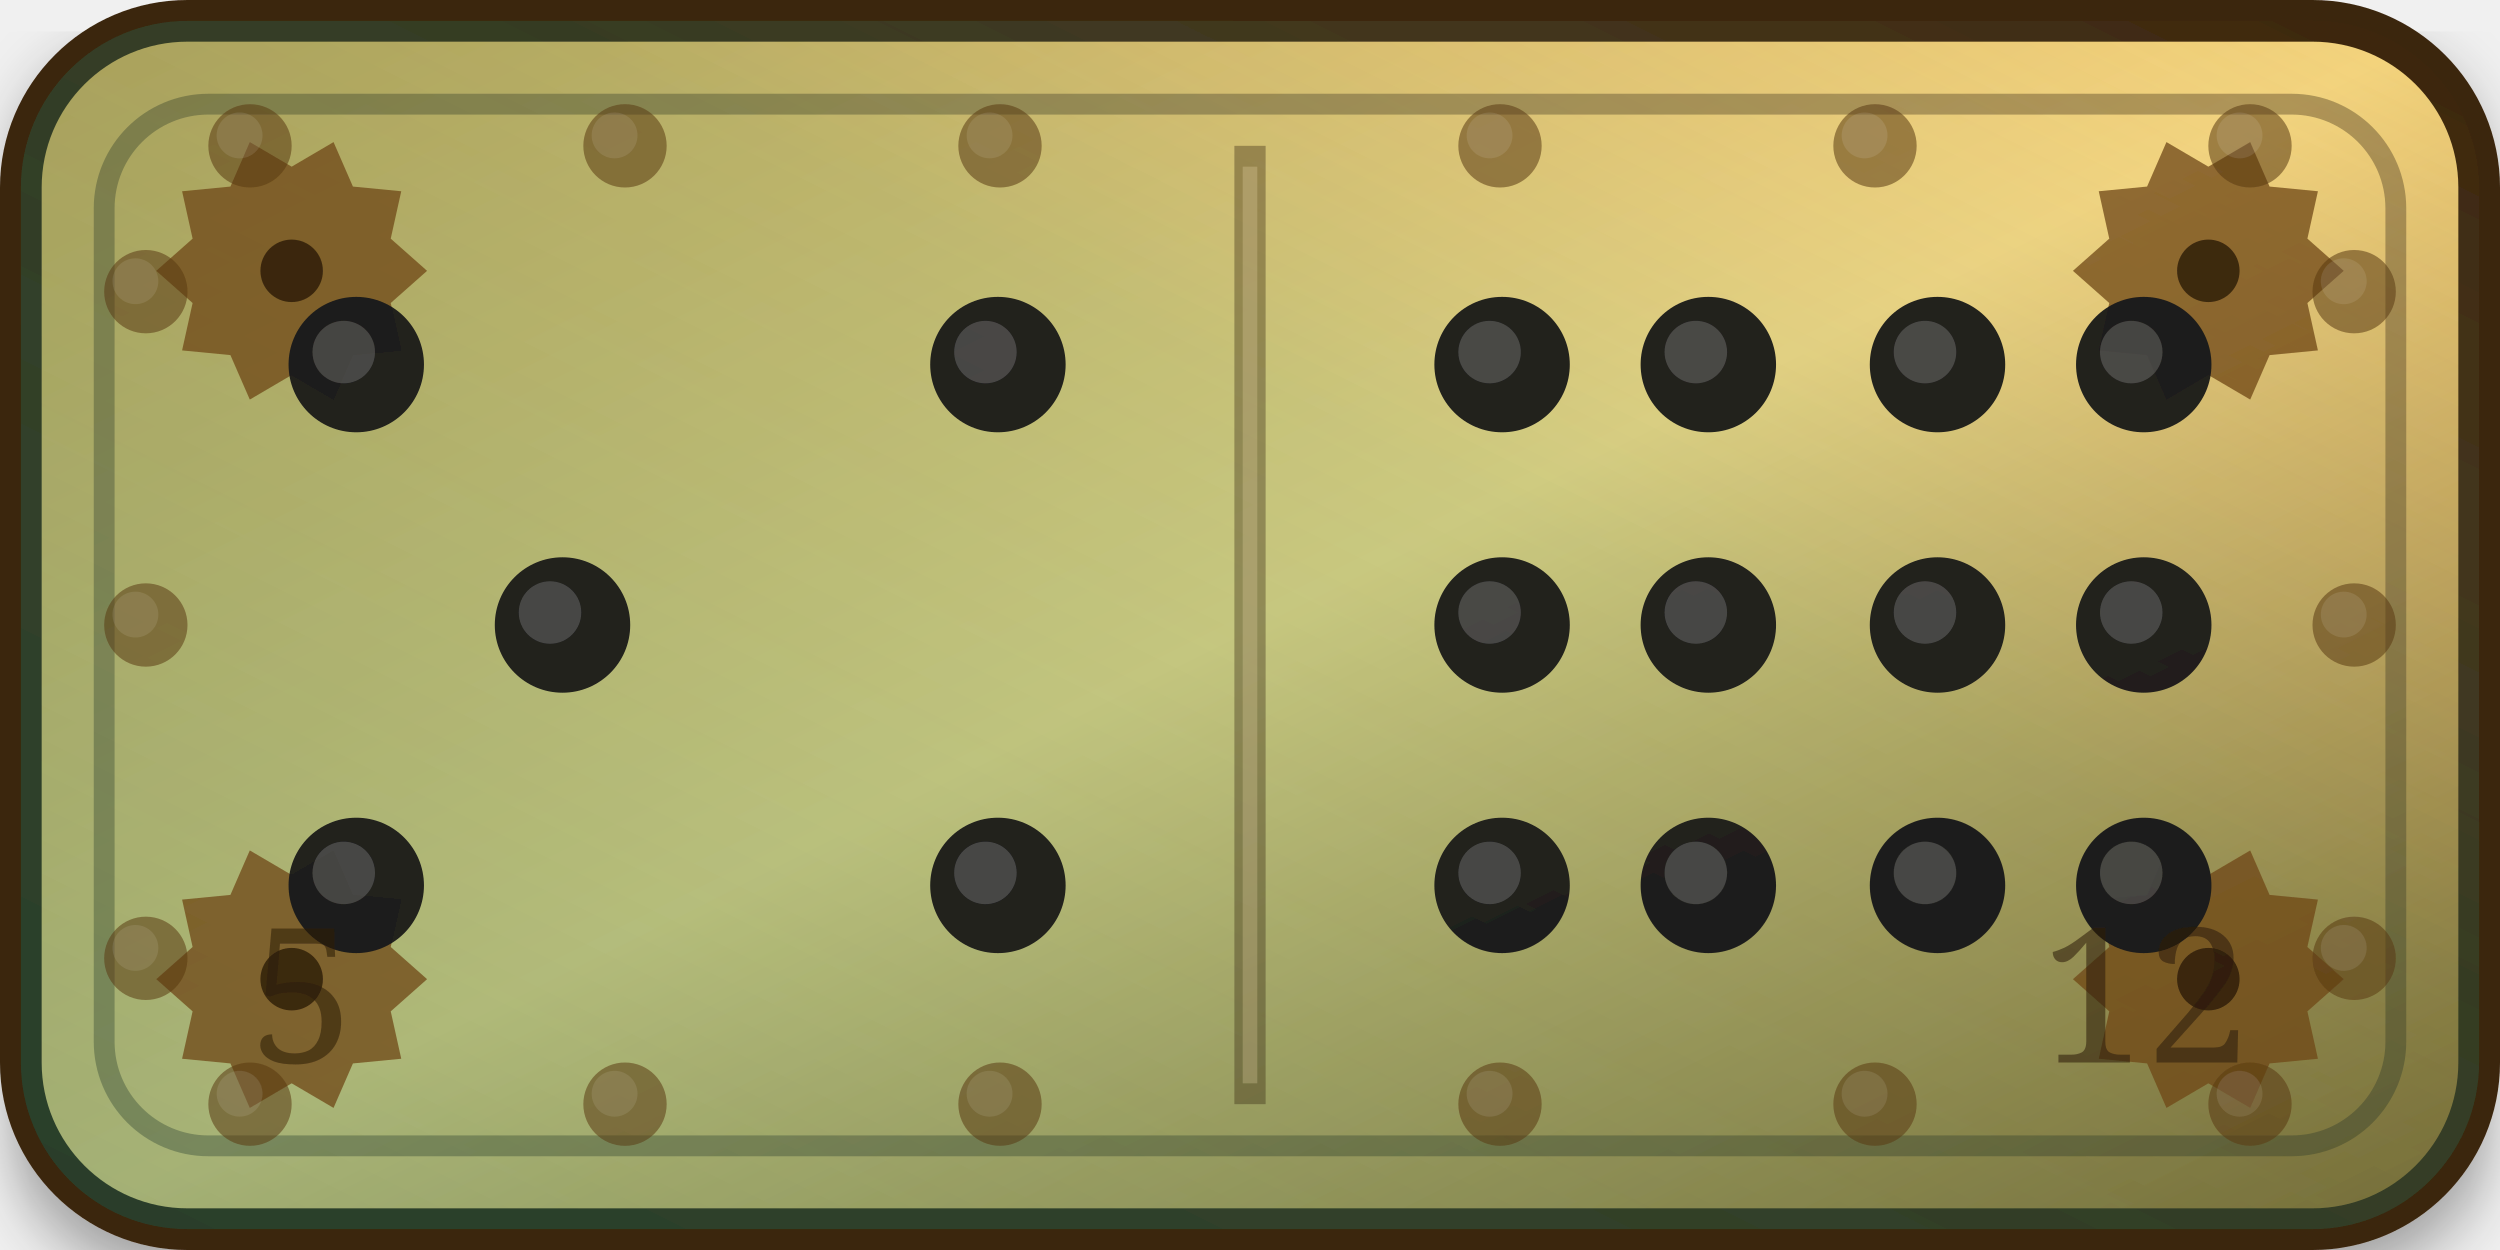
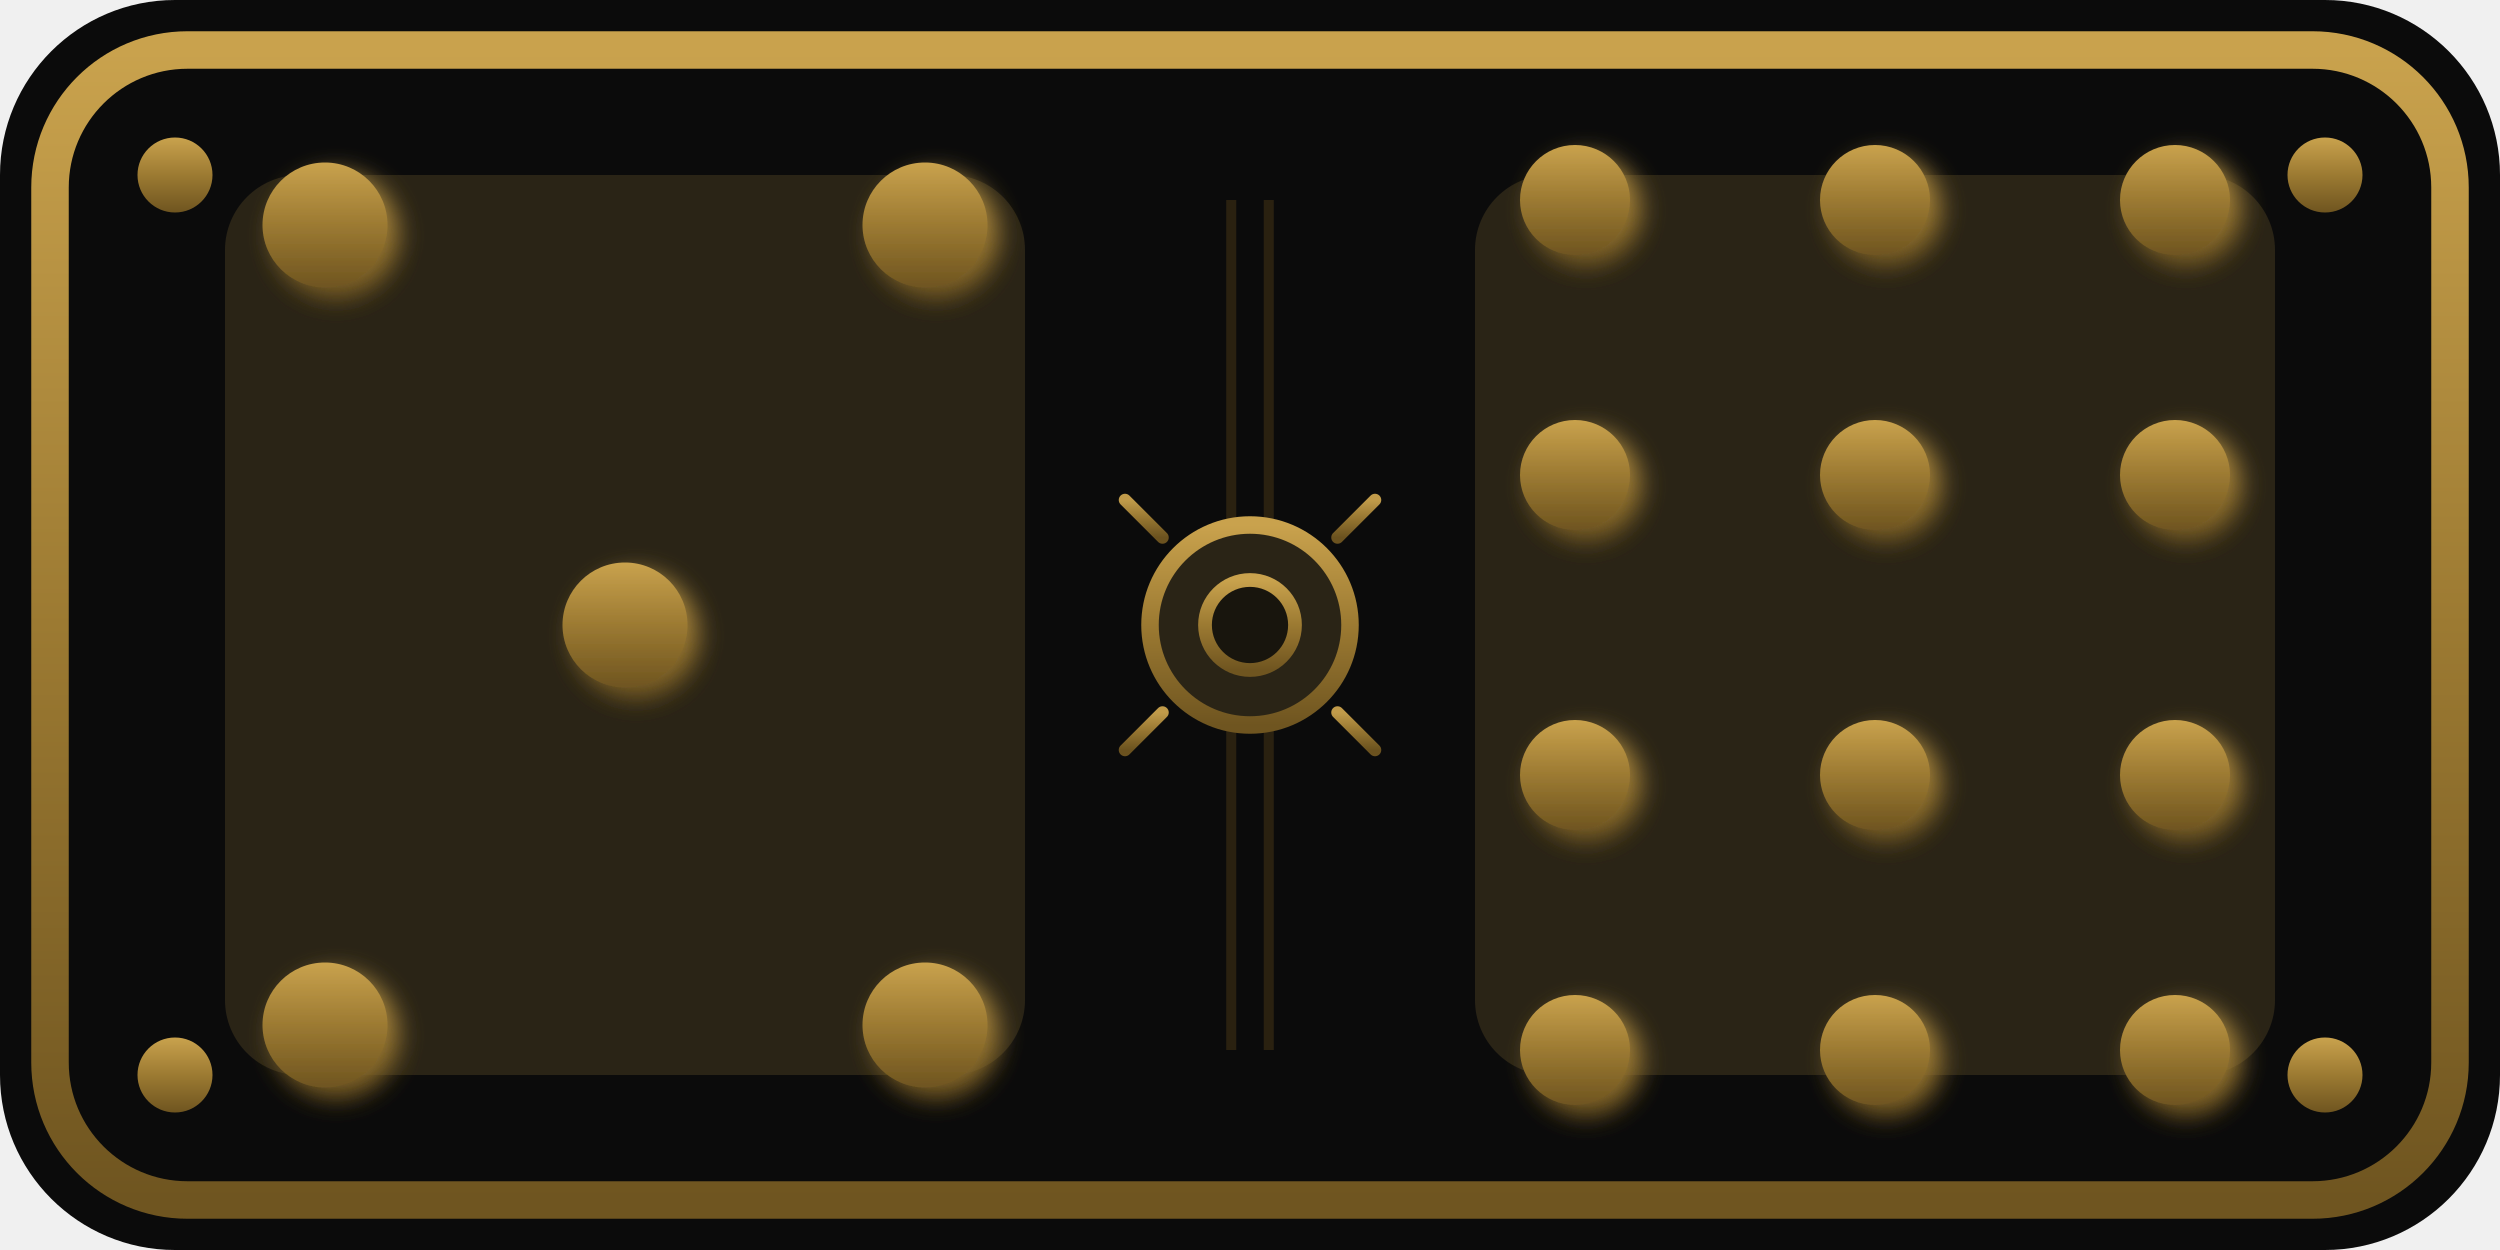
- <svg xmlns="http://www.w3.org/2000/svg" width="240" height="120" viewBox="0 0 240 120">
+ <svg xmlns="http://www.w3.org/2000/svg" width="200" height="100" viewBox="0 0 200 100">
  <defs>
-     <linearGradient id="brass" x1="0" y1="0" x2="1" y2="1">
-       <stop offset="0" stop-color="#cfa24c" />
-       <stop offset="0.5" stop-color="#f3d27a" />
-       <stop offset="1" stop-color="#8b5f1f" />
+     <linearGradient id="brassGrad" x1="0" y1="0" x2="0" y2="1">
+       <stop offset="0%" stop-color="#c9a24d" />
+       <stop offset="50%" stop-color="#9c7a32" />
+       <stop offset="100%" stop-color="#6f5520" />
    </linearGradient>
-     <linearGradient id="patina" x1="0" y1="1" x2="1" y2="0">
-       <stop offset="0" stop-color="#0b6e66" stop-opacity="0.35" />
-       <stop offset="0.6" stop-color="#1aa39a" stop-opacity="0.18" />
-       <stop offset="1" stop-color="#ffffff" stop-opacity="0" />
-     </linearGradient>
-     <filter id="softShadow" x="-20%" y="-20%" width="140%" height="140%">
-       <feDropShadow dx="0" dy="3" stdDeviation="3" flood-color="#000000" flood-opacity="0.35" />
-     </filter>
-     <filter id="innerBevel" x="-20%" y="-20%" width="140%" height="140%">
-       <feGaussianBlur in="SourceAlpha" stdDeviation="2" result="blur" />
-       <feOffset dx="0" dy="1" result="offset" />
-       <feComposite in="offset" in2="SourceAlpha" operator="arithmetic" k2="-1" k3="1" result="inner" />
-       <feColorMatrix in="inner" type="matrix" values="0 0 0 0 0                   0 0 0 0 0                   0 0 0 0 0                   0 0 0 0.55 0" result="innerAlpha" />
-       <feComposite in="innerAlpha" in2="SourceGraphic" operator="over" />
+     <filter id="pipEmboss" x="-60%" y="-60%" width="220%" height="220%">
+       <feOffset dx="0.9" dy="0.9" result="off" />
+       <feGaussianBlur in="off" stdDeviation="1.0" result="blur" />
+       <feMerge>
+         <feMergeNode in="blur" />
+         <feMergeNode in="SourceGraphic" />
+       </feMerge>
    </filter>
  </defs>
-   <g filter="url(#softShadow)">
-     <rect x="2" y="2" width="236" height="116" rx="16" ry="16" fill="url(#brass)" stroke="#3b250a" stroke-width="4" />
-     <rect x="10" y="10" width="220" height="100" rx="10" ry="10" fill="none" stroke="#2a1a08" stroke-width="2" opacity="0.35" />
-     <rect x="2" y="2" width="236" height="116" rx="16" ry="16" fill="url(#patina)" />
-     <line x1="120.0" y1="14" x2="120.0" y2="106" stroke="#2a1a08" stroke-width="3" opacity="0.35" />
-     <line x1="120.0" y1="16" x2="120.0" y2="104" stroke="#f7e4b2" stroke-width="1.4" opacity="0.25" />
-     <path d="M 41.00,26.00 L 37.51,29.09 L 38.52,33.64 L 33.88,34.09 L 32.02,38.36 L 28.00,36.00 L 23.98,38.36 L 22.12,34.09 L 17.48,33.64 L 18.49,29.09 L 15.00,26.00 L 18.49,22.91 L 17.48,18.36 L 22.12,17.91 L 23.98,13.64 L 28.00,16.00 L 32.02,13.64 L 33.88,17.91 L 38.52,18.36 L 37.51,22.91 Z" fill="#6f4716" opacity="0.75" />
-     <circle cx="28" cy="26" r="3" fill="#2a1a08" opacity="0.8" />
-     <path d="M 225.00,26.00 L 221.51,29.09 L 222.52,33.64 L 217.88,34.09 L 216.02,38.36 L 212.00,36.00 L 207.98,38.36 L 206.12,34.09 L 201.48,33.64 L 202.49,29.09 L 199.00,26.00 L 202.49,22.91 L 201.48,18.36 L 206.12,17.91 L 207.98,13.64 L 212.00,16.00 L 216.02,13.64 L 217.88,17.91 L 222.52,18.36 L 221.51,22.91 Z" fill="#6f4716" opacity="0.75" />
-     <circle cx="212" cy="26" r="3" fill="#2a1a08" opacity="0.8" />
-     <path d="M 41.00,94.00 L 37.51,97.09 L 38.52,101.64 L 33.88,102.09 L 32.02,106.36 L 28.00,104.00 L 23.98,106.36 L 22.12,102.09 L 17.48,101.64 L 18.49,97.09 L 15.00,94.00 L 18.49,90.91 L 17.48,86.36 L 22.12,85.91 L 23.98,81.64 L 28.00,84.00 L 32.02,81.64 L 33.88,85.91 L 38.52,86.36 L 37.51,90.91 Z" fill="#6f4716" opacity="0.75" />
-     <circle cx="28" cy="94" r="3" fill="#2a1a08" opacity="0.8" />
-     <path d="M 225.00,94.00 L 221.51,97.09 L 222.52,101.64 L 217.88,102.09 L 216.02,106.36 L 212.00,104.00 L 207.98,106.36 L 206.12,102.09 L 201.48,101.64 L 202.49,97.09 L 199.00,94.00 L 202.49,90.91 L 201.48,86.36 L 206.12,85.91 L 207.98,81.64 L 212.00,84.00 L 216.02,81.64 L 217.88,85.91 L 222.52,86.36 L 221.51,90.91 Z" fill="#6f4716" opacity="0.75" />
-     <circle cx="212" cy="94" r="3" fill="#2a1a08" opacity="0.8" />
-     <circle cx="24" cy="14" r="4" fill="#5a3a12" opacity="0.55" />
-     <circle cx="23" cy="13" r="2.2" fill="#fff" opacity="0.10" />
-     <circle cx="24" cy="106" r="4" fill="#5a3a12" opacity="0.55" />
-     <circle cx="23" cy="105" r="2.2" fill="#fff" opacity="0.10" />
-     <circle cx="60" cy="14" r="4" fill="#5a3a12" opacity="0.55" />
-     <circle cx="59" cy="13" r="2.2" fill="#fff" opacity="0.10" />
-     <circle cx="60" cy="106" r="4" fill="#5a3a12" opacity="0.55" />
-     <circle cx="59" cy="105" r="2.2" fill="#fff" opacity="0.10" />
-     <circle cx="96" cy="14" r="4" fill="#5a3a12" opacity="0.55" />
-     <circle cx="95" cy="13" r="2.2" fill="#fff" opacity="0.10" />
-     <circle cx="96" cy="106" r="4" fill="#5a3a12" opacity="0.55" />
-     <circle cx="95" cy="105" r="2.2" fill="#fff" opacity="0.10" />
-     <circle cx="144" cy="14" r="4" fill="#5a3a12" opacity="0.55" />
-     <circle cx="143" cy="13" r="2.2" fill="#fff" opacity="0.10" />
-     <circle cx="144" cy="106" r="4" fill="#5a3a12" opacity="0.55" />
-     <circle cx="143" cy="105" r="2.2" fill="#fff" opacity="0.10" />
-     <circle cx="180" cy="14" r="4" fill="#5a3a12" opacity="0.55" />
-     <circle cx="179" cy="13" r="2.2" fill="#fff" opacity="0.10" />
-     <circle cx="180" cy="106" r="4" fill="#5a3a12" opacity="0.55" />
-     <circle cx="179" cy="105" r="2.2" fill="#fff" opacity="0.10" />
-     <circle cx="216" cy="14" r="4" fill="#5a3a12" opacity="0.55" />
-     <circle cx="215" cy="13" r="2.2" fill="#fff" opacity="0.10" />
-     <circle cx="216" cy="106" r="4" fill="#5a3a12" opacity="0.55" />
-     <circle cx="215" cy="105" r="2.2" fill="#fff" opacity="0.10" />
-     <circle cx="14" cy="28" r="4" fill="#5a3a12" opacity="0.55" />
-     <circle cx="13" cy="27" r="2.2" fill="#fff" opacity="0.10" />
-     <circle cx="226" cy="28" r="4" fill="#5a3a12" opacity="0.55" />
-     <circle cx="225" cy="27" r="2.2" fill="#fff" opacity="0.10" />
-     <circle cx="14" cy="60" r="4" fill="#5a3a12" opacity="0.55" />
-     <circle cx="13" cy="59" r="2.2" fill="#fff" opacity="0.10" />
-     <circle cx="226" cy="60" r="4" fill="#5a3a12" opacity="0.55" />
-     <circle cx="225" cy="59" r="2.2" fill="#fff" opacity="0.10" />
-     <circle cx="14" cy="92" r="4" fill="#5a3a12" opacity="0.55" />
-     <circle cx="13" cy="91" r="2.2" fill="#fff" opacity="0.10" />
-     <circle cx="226" cy="92" r="4" fill="#5a3a12" opacity="0.55" />
-     <circle cx="225" cy="91" r="2.2" fill="#fff" opacity="0.10" />
-     <g opacity="0.96">
-       <circle cx="34.20" cy="35.00" r="6.5" fill="#1a1a1a" />
-       <circle cx="33.00" cy="33.80" r="3.0" fill="#ffffff" opacity="0.18" />
-       <circle cx="95.80" cy="35.00" r="6.5" fill="#1a1a1a" />
-       <circle cx="94.60" cy="33.80" r="3.0" fill="#ffffff" opacity="0.18" />
-       <circle cx="54.00" cy="60.00" r="6.5" fill="#1a1a1a" />
-       <circle cx="52.80" cy="58.80" r="3.0" fill="#ffffff" opacity="0.18" />
-       <circle cx="34.20" cy="85.00" r="6.5" fill="#1a1a1a" />
-       <circle cx="33.00" cy="83.80" r="3.0" fill="#ffffff" opacity="0.18" />
-       <circle cx="95.80" cy="85.00" r="6.5" fill="#1a1a1a" />
-       <circle cx="94.60" cy="83.80" r="3.0" fill="#ffffff" opacity="0.18" />
-       <circle cx="144.20" cy="35.00" r="6.5" fill="#1a1a1a" />
-       <circle cx="143.00" cy="33.80" r="3.0" fill="#ffffff" opacity="0.18" />
-       <circle cx="164.00" cy="35.00" r="6.5" fill="#1a1a1a" />
-       <circle cx="162.80" cy="33.80" r="3.0" fill="#ffffff" opacity="0.18" />
-       <circle cx="186.00" cy="35.00" r="6.5" fill="#1a1a1a" />
-       <circle cx="184.80" cy="33.80" r="3.0" fill="#ffffff" opacity="0.18" />
-       <circle cx="205.80" cy="35.00" r="6.5" fill="#1a1a1a" />
-       <circle cx="204.60" cy="33.80" r="3.0" fill="#ffffff" opacity="0.18" />
-       <circle cx="144.20" cy="60.00" r="6.5" fill="#1a1a1a" />
-       <circle cx="143.00" cy="58.80" r="3.0" fill="#ffffff" opacity="0.18" />
-       <circle cx="164.00" cy="60.00" r="6.5" fill="#1a1a1a" />
-       <circle cx="162.80" cy="58.80" r="3.0" fill="#ffffff" opacity="0.18" />
-       <circle cx="186.00" cy="60.00" r="6.5" fill="#1a1a1a" />
-       <circle cx="184.80" cy="58.80" r="3.0" fill="#ffffff" opacity="0.18" />
-       <circle cx="205.80" cy="60.00" r="6.5" fill="#1a1a1a" />
-       <circle cx="204.60" cy="58.80" r="3.0" fill="#ffffff" opacity="0.18" />
-       <circle cx="144.20" cy="85.00" r="6.5" fill="#1a1a1a" />
-       <circle cx="143.00" cy="83.80" r="3.0" fill="#ffffff" opacity="0.18" />
-       <circle cx="164.00" cy="85.00" r="6.5" fill="#1a1a1a" />
-       <circle cx="162.80" cy="83.80" r="3.0" fill="#ffffff" opacity="0.18" />
-       <circle cx="186.00" cy="85.00" r="6.5" fill="#1a1a1a" />
-       <circle cx="184.80" cy="83.80" r="3.0" fill="#ffffff" opacity="0.18" />
-       <circle cx="205.80" cy="85.00" r="6.5" fill="#1a1a1a" />
-       <circle cx="204.60" cy="83.80" r="3.0" fill="#ffffff" opacity="0.18" />
-     </g>
-     <text x="24" y="102" font-family="serif" font-size="18" fill="#2a1a08" opacity="0.55">5</text>
-     <text x="216" y="102" text-anchor="end" font-family="serif" font-size="18" fill="#2a1a08" opacity="0.55">12</text>
+   <rect width="200" height="100" rx="14" fill="#0b0b0b" />
+   <rect x="4" y="4" width="192" height="92" rx="11" fill="none" stroke="url(#brassGrad)" stroke-width="3" />
+   <rect x="18" y="14" width="64" height="72" rx="6" fill="#2a2416" />
+   <rect x="118" y="14" width="64" height="72" rx="6" fill="#2a2416" />
+   <line x1="100" y1="14" x2="100" y2="86" stroke="url(#brassGrad)" stroke-width="1.2" opacity="0.9" />
+   <line x1="98.5" y1="16" x2="98.5" y2="84" stroke="#3b2d12" stroke-width="0.8" opacity="0.65" />
+   <line x1="101.5" y1="16" x2="101.5" y2="84" stroke="#3b2d12" stroke-width="0.8" opacity="0.65" />
+   <circle cx="100" cy="50" r="8" fill="#2a2416" stroke="url(#brassGrad)" stroke-width="1.4" />
+   <circle cx="100" cy="50" r="3.6" fill="#18150d" stroke="url(#brassGrad)" stroke-width="1.1" />
+   <g stroke="url(#brassGrad)" stroke-width="1" stroke-linecap="round" opacity="0.95">
+     <line x1="100" y1="40" x2="100" y2="36" />
+     <line x1="100" y1="60" x2="100" y2="64" />
+     <line x1="90" y1="50" x2="86" y2="50" />
+     <line x1="110" y1="50" x2="114" y2="50" />
+     <line x1="93" y1="43" x2="90" y2="40" />
+     <line x1="107" y1="43" x2="110" y2="40" />
+     <line x1="93" y1="57" x2="90" y2="60" />
+     <line x1="107" y1="57" x2="110" y2="60" />
+   </g>
+   <line x1="94" y1="30" x2="106" y2="30" stroke="url(#brassGrad)" stroke-width="0.9" opacity="0.7" />
+   <line x1="94" y1="70" x2="106" y2="70" stroke="url(#brassGrad)" stroke-width="0.9" opacity="0.7" />
+   <circle cx="26" cy="18" r="5.0" fill="url(#brassGrad)" filter="url(#pipEmboss)" />
+   <circle cx="74" cy="18" r="5.0" fill="url(#brassGrad)" filter="url(#pipEmboss)" />
+   <circle cx="50" cy="50" r="5.0" fill="url(#brassGrad)" filter="url(#pipEmboss)" />
+   <circle cx="26" cy="82" r="5.0" fill="url(#brassGrad)" filter="url(#pipEmboss)" />
+   <circle cx="74" cy="82" r="5.0" fill="url(#brassGrad)" filter="url(#pipEmboss)" />
+   <circle cx="126" cy="16" r="4.4" fill="url(#brassGrad)" filter="url(#pipEmboss)" />
+   <circle cx="150" cy="16" r="4.4" fill="url(#brassGrad)" filter="url(#pipEmboss)" />
+   <circle cx="174" cy="16" r="4.4" fill="url(#brassGrad)" filter="url(#pipEmboss)" />
+   <circle cx="126" cy="38" r="4.4" fill="url(#brassGrad)" filter="url(#pipEmboss)" />
+   <circle cx="150" cy="38" r="4.4" fill="url(#brassGrad)" filter="url(#pipEmboss)" />
+   <circle cx="174" cy="38" r="4.4" fill="url(#brassGrad)" filter="url(#pipEmboss)" />
+   <circle cx="126" cy="62" r="4.4" fill="url(#brassGrad)" filter="url(#pipEmboss)" />
+   <circle cx="150" cy="62" r="4.4" fill="url(#brassGrad)" filter="url(#pipEmboss)" />
+   <circle cx="174" cy="62" r="4.4" fill="url(#brassGrad)" filter="url(#pipEmboss)" />
+   <circle cx="126" cy="84" r="4.4" fill="url(#brassGrad)" filter="url(#pipEmboss)" />
+   <circle cx="150" cy="84" r="4.4" fill="url(#brassGrad)" filter="url(#pipEmboss)" />
+   <circle cx="174" cy="84" r="4.4" fill="url(#brassGrad)" filter="url(#pipEmboss)" />
+   <g fill="url(#brassGrad)">
+     <circle cx="14" cy="14" r="3" />
+     <circle cx="186" cy="14" r="3" />
+     <circle cx="14" cy="86" r="3" />
+     <circle cx="186" cy="86" r="3" />
  </g>
</svg>
